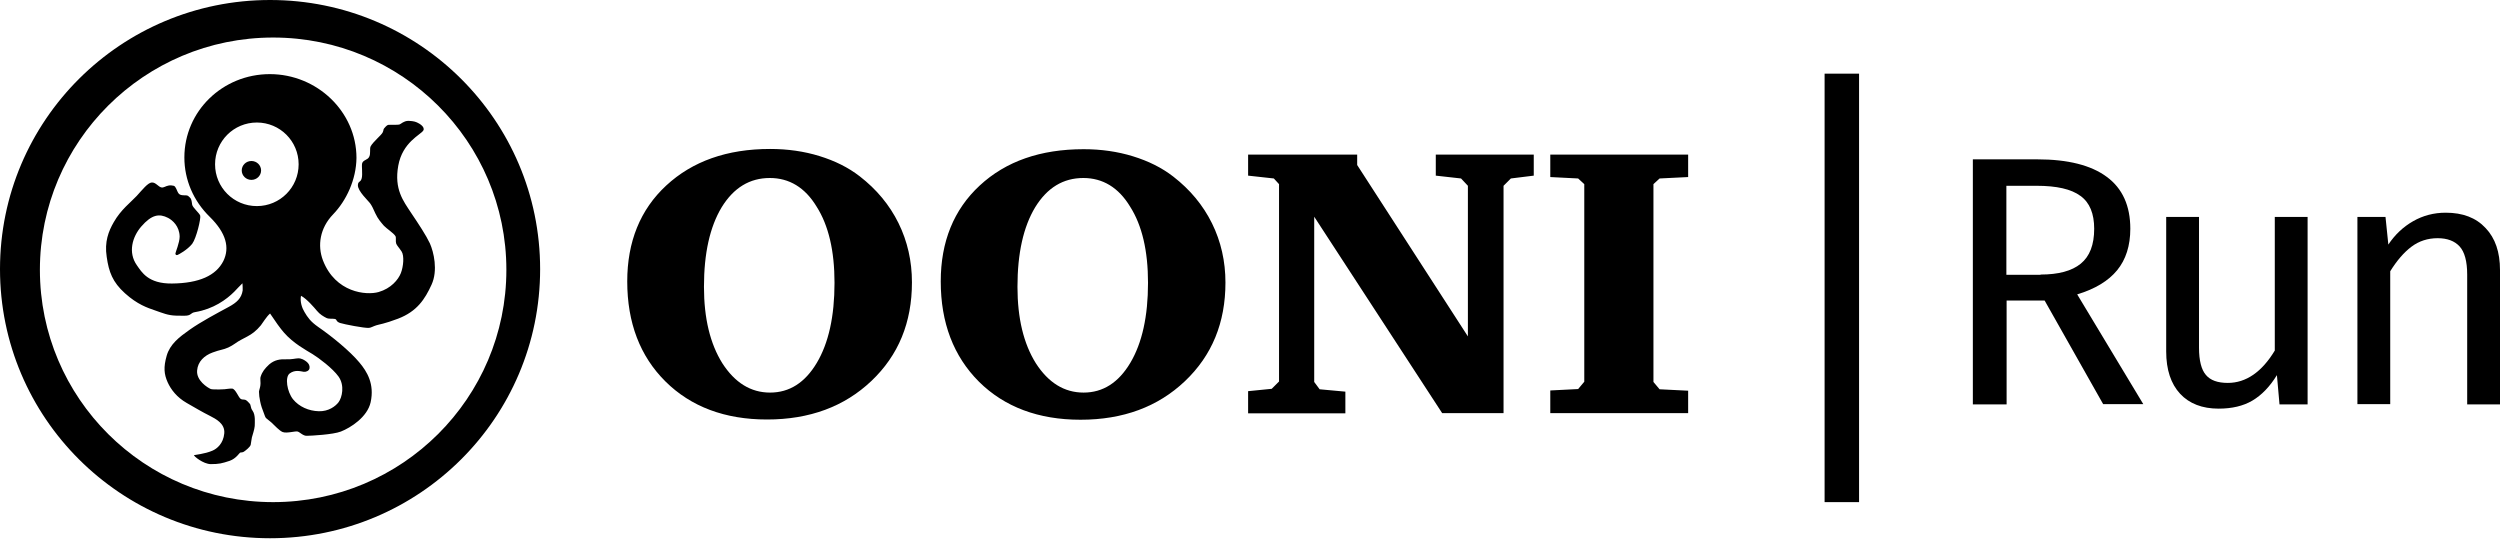
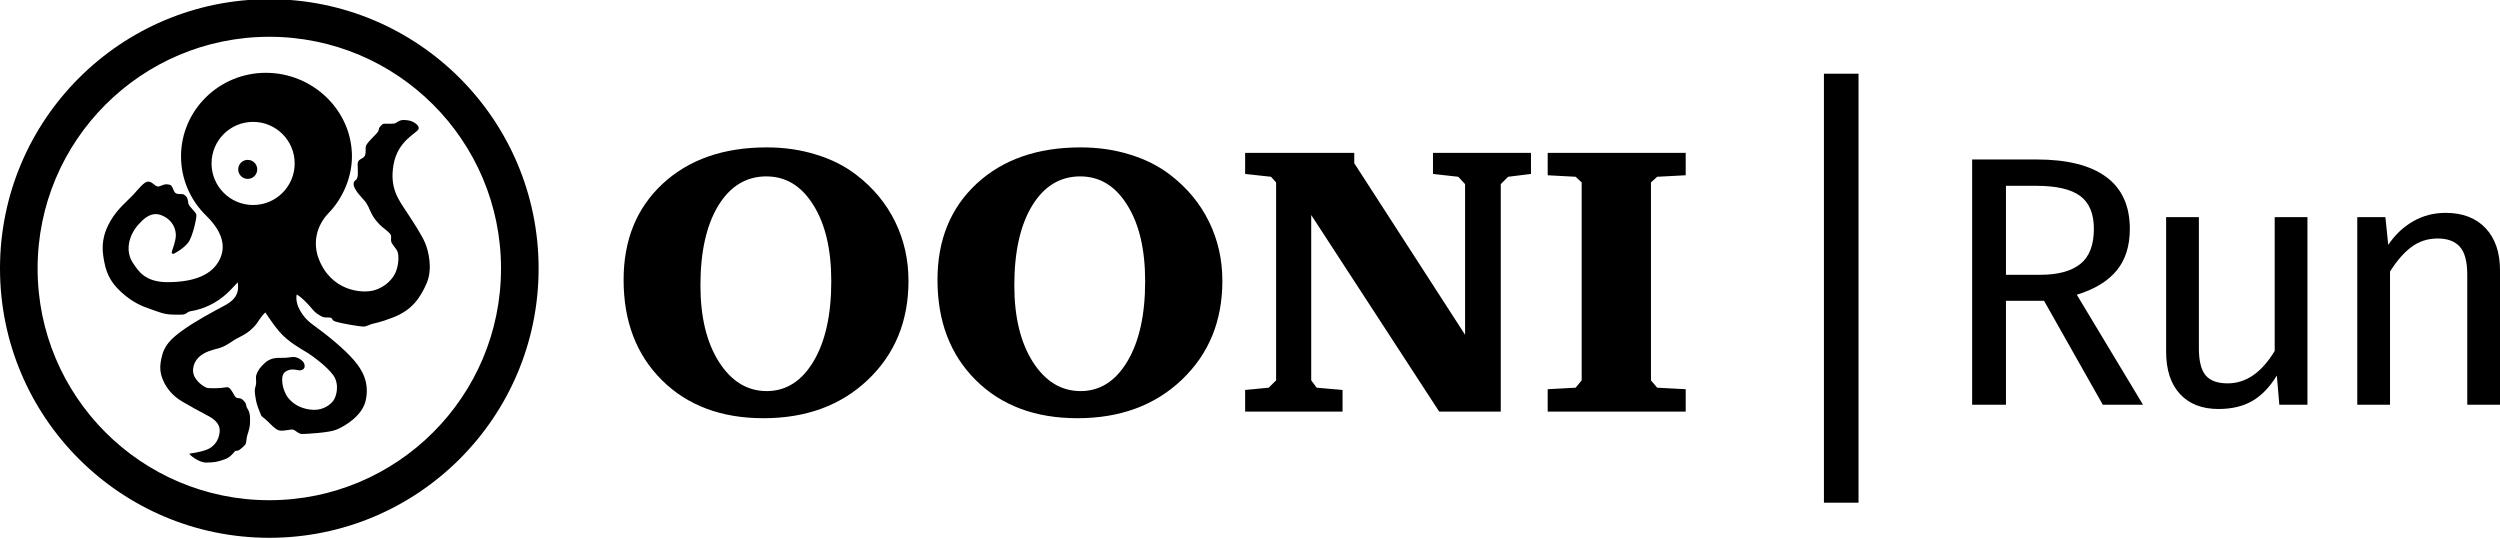
- <svg xmlns="http://www.w3.org/2000/svg" version="1.1" x="0px" y="0px" viewBox="0 0 1059 227.9" enable-background="new 0 0 1059 227.9" xml:space="preserve">
+ <svg xmlns="http://www.w3.org/2000/svg" version="1.1" x="0px" y="0px" viewBox="0 0 1057.904 227.923" enable-background="new 0 0 1057.904 227.923" xml:space="preserve">
  <g id="Layer_1">
</g>
  <g id="Logo">
    <g>
-       <g id="Page-1_12_">
-         <g id="Wordmark-Horizontal_12_">
-           <g id="Logo-wordmark-HORIZ_12_" transform="translate(1, 1)">
-             <g>
-               <g>
-                 <path d="M113.4-1C50.2-1-1,50-1,113s51.2,114,114.4,114s114.4-51,114.4-114S176.6-1,113.4-1z M114.7,211.7         c-54.6,0-98.8-44.1-98.8-98.4s44.2-98.4,98.8-98.4s98.8,44.1,98.8,98.4S169.3,211.7,114.7,211.7z" />
-               </g>
-               <g>
-                 <path d="M173.1,89.1c-3.2-4.9-7.2-9.9-5.4-19.9c1.8-10,9.5-13.1,10.6-14.9c0.9-1.5-1.7-3-2.4-3.3c-0.8-0.4-1.6-0.7-3.7-0.8         c-0.1,0-0.3,0-0.4,0c-1.8,0.1-2.8,1.2-3.5,1.5c-0.8,0.3-4.4,0.1-4.9,0.2c-0.5,0.1-1.5,1.2-1.7,1.5c-0.4,0.5-0.1,0.6-0.6,1.7         c-0.5,1.1-4.1,4-5.1,5.9c-0.5,1,0.1,3.1-0.6,4.4c-0.6,1.4-2.6,1.3-3,2.8c-0.3,1.1,0.3,4.7-0.2,6.4c-0.5,1.8-1.5,1-1.6,2.8         c-0.1,2.6,4.5,6.7,5.3,7.9c0.8,1.2,1.1,1.9,2.1,4.1c1.1,2.4,2.5,3.9,3.6,5.2c1.1,1.2,4.1,3.1,4.9,4.4c0.4,0.7,0,2.1,0.3,3.1         c0.3,0.9,1.1,1.6,2.3,3.4c1.2,1.8,0.8,6.4-0.3,9.2c-1.1,2.8-4.2,6.5-9.4,8c-5.2,1.5-18.3,0.3-23.6-13.4         c-2.4-6.3-1.3-13.7,4.3-19.5c5.6-5.8,9.8-14.7,9.9-23.9c0-19.6-16.7-35.5-36.7-35.5S77.1,46.1,77.1,65.7         c0,9.4,3.8,18.4,10.8,25.2c6.9,6.8,8.5,13,5.7,18.7c-3.1,6.1-10.2,9.4-21.8,9.5c-10.1,0.1-12.8-4.9-14.8-7.7         c-3.9-5.5-1.9-12.1,1.8-16.4c4.5-5.2,7.7-5.6,11.4-3.7c1.9,1,4.8,3.5,4.9,7.9c0,2.6-1.8,6.7-1.8,7.2s0.4,0.8,0.9,0.6         c0.5-0.2,4.1-2.1,6.2-4.7c1.8-2.4,3.8-10.9,3.4-12c-0.4-1.1-3.2-3.4-3.4-4.6c-0.1-0.7-0.2-1.7-0.5-2.4         c-0.2-0.5-0.9-1-1.2-1.3c-0.8-0.6-3,0.2-4-1c-0.8-1-1.1-3-2.1-3.3c-0.5-0.1-1.4-0.3-2.2-0.1c-1.2,0.2-2.1,1-3,0.8         c-1.3-0.2-2.4-2.2-4.1-2.1c-1.7,0.1-4,3.1-6.4,5.7c-2.4,2.6-6.7,5.8-9.7,11.1c-2.2,3.8-4,8.3-3,14.7         c0.9,6.4,2.5,10.7,7.7,15.4c5.3,4.8,9.6,6.2,12.8,7.3c3.2,1.1,5.4,2.1,8.8,2.2c1.2,0,3.7,0.1,4.5,0c2.1-0.2,1.7-1.2,3.7-1.5         c7.7-1.3,13.2-5.3,16.5-8.6c0.8-0.9,3.1-3.2,3.5-3.6c0.1,0.6,0.1,2.5,0.1,3c-0.5,3.4-2.6,5.2-5.9,7         c-4.8,2.6-11.8,6.3-16.6,9.7c-4.4,3.1-8.3,6.1-9.7,11c-1.4,4.9-1.1,7.8,0.4,11.2c1.4,3.1,3.9,6.4,8.1,8.8         c3.5,2,6.5,3.8,9.9,5.5c2.3,1.2,6.4,3.2,6,7.4c-0.4,4.3-3.1,6.5-5,7.3c-3.2,1.4-7.7,1.8-7.8,1.9c-0.3,0.3,3.9,3.8,7.1,3.8         c3.5,0,4.7-0.3,8-1.4c2.8-1,4.1-3.4,4.5-3.5c0.5-0.1,1.1,0,1.7-0.5c0.6-0.4,2.5-1.9,2.7-2.8c0.2-0.9,0.3-2.3,0.5-3.1         c0.2-0.8,1.1-3.4,1.2-4.8c0-1.4,0.4-4.7-0.9-6.5c-1.1-1.5-0.5-2.4-1.4-3.2c-0.1-0.1-0.9-1.1-1.6-1.4c-0.9-0.3-1.3,0-2-0.4         c-1-0.6-2.2-4.3-3.7-4.4c-0.5,0-1.1,0-1.7,0.1c-1.2,0.3-6.4,0.4-7.3,0.1c-1.4-0.6-6.2-3.6-5.8-7.9c0.3-3.7,3-6.3,6.6-7.6         c3.2-1.2,4.4-1.1,6.6-2.1c2.2-1,3.7-2.4,5.3-3.2c1.6-0.9,3.9-1.9,5.6-3.3c1-0.8,1.9-1.7,2.9-2.9c0.8-1,2.3-3.6,3.9-5         c2.2,3.3,4.3,6.3,5.9,8.1c4,4.6,9.5,7.5,12.1,9.1c2.6,1.6,8.5,6,11,9.5c2.7,3.8,1.5,8.9,0,10.9c-1.3,1.7-4.2,3.9-8.3,3.8         c-4.3-0.1-8.4-1.9-11-5.1c-2.5-3.2-3.5-9.3-1.4-10.9c2.3-1.7,4.6-0.9,6-0.7c1.1,0.1,2.2-0.5,2.4-1.4c0.2-0.9-0.1-2-1.4-3         c-0.7-0.5-1.9-1.4-3.5-1.3c-0.9,0-2.6,0.5-5,0.4c-2.5-0.1-4.9,0.2-7.2,2.2c-1.8,1.7-2.9,3-3.6,5.2c-0.3,0.8,0.1,2.6-0.1,3.6         c-0.1,1-0.5,1.9-0.6,2.7c0,1.2,0.2,2.7,0.5,4.1c0.3,1.6,0.9,3.4,1.6,5.1c0.3,0.7,0.5,1.6,0.9,2c0.5,0.5,1.3,1,2.2,1.8         c1.6,1.5,3.4,3.5,4.8,4.1c1.8,0.7,5.4-0.5,6.4-0.2c1,0.3,2.3,1.9,3.9,1.8c1.6,0,11.1-0.5,14.4-1.8         c4.1-1.6,11.2-6.1,12.6-12.4c1.7-7.7-1.5-13-4.8-16.9c-4-4.8-11.6-11-17.4-15c-3.3-2.3-4.5-4.1-5.8-6.3c-1-1.6-2-4.3-1.5-6.9         c2.4,1.2,5.7,5.1,6.7,6.3c1.3,1.6,2.9,2.5,4.1,3.1c1.1,0.5,2.5,0.2,3.5,0.4c1.1,0.2,0.3,1,2.2,1.7c1.9,0.6,10.2,2.2,12.2,2.1         c0.8,0,1.9-0.7,3.2-1.1c1.2-0.4,3.4-0.6,9.2-2.8c8.1-3.1,11.4-8.3,14.2-14.4s0.9-13.9-0.7-17.5         C179.5,98.7,176.4,94,173.1,89.1z M107.8,86.3c-9.8,0-17.7-7.9-17.7-17.7c0-9.8,7.9-17.7,17.7-17.7s17.7,7.9,17.7,17.7         C125.5,78.4,117.6,86.3,107.8,86.3z" />
-               </g>
-               <g>
-                 <ellipse cx="105.5" cy="71.2" rx="4.1" ry="4" />
-               </g>
-             </g>
-             <g id="Wordmark_12_" transform="translate(206, 68)">
-               <g id="Fill-10_12_">
-                 <path d="M58.7,50.2c0-16.8,5.5-30.4,16.5-40.6C86.3-0.7,101-5.9,119.2-5.9c7.5,0,14.4,1,20.9,3c6.5,2,12.2,4.8,17.1,8.6         c7.1,5.5,12.6,12.1,16.4,19.8c3.8,7.7,5.7,16.1,5.7,25.1c0,17-5.7,30.9-17.2,41.8c-11.4,10.8-26.1,16.3-44.2,16.3         c-17.8,0-32.2-5.4-43-16.1C64.1,81.9,58.7,67.7,58.7,50.2L58.7,50.2z M119.1,6.4c-8.5,0-15.3,4.1-20.4,12.4         c-5,8.3-7.5,19.5-7.5,33.7c0,13.3,2.6,24.1,7.8,32.4c5.3,8.2,12,12.4,20.2,12.4S134,93.1,139,84.7c5-8.4,7.5-19.7,7.5-33.9         c0-13.5-2.5-24.3-7.6-32.3C134,10.4,127.3,6.4,119.1,6.4L119.1,6.4z M191.5,50.2c0-16.8,5.5-30.4,16.5-40.6         c11.1-10.3,25.8-15.4,44-15.4c7.5,0,14.4,1,20.9,3c6.5,2,12.2,4.8,17.1,8.6c7.1,5.5,12.6,12.1,16.4,19.8         c3.8,7.7,5.7,16.1,5.7,25.1c0,17-5.7,30.9-17.2,41.8c-11.4,10.8-26.1,16.3-44.2,16.3c-17.8,0-32.2-5.4-43-16.1         C196.9,81.9,191.5,67.7,191.5,50.2L191.5,50.2z M251.9,6.4c-8.5,0-15.3,4.1-20.4,12.4c-5,8.3-7.5,19.5-7.5,33.7         c0,13.3,2.6,24.1,7.8,32.4c5.3,8.2,12,12.4,20.2,12.4c8.2,0,14.8-4.2,19.8-12.6c5-8.4,7.5-19.7,7.5-33.9         c0-13.5-2.5-24.3-7.6-32.3C266.8,10.4,260.1,6.4,251.9,6.4L251.9,6.4z M321.7,105.9v-9.2l10-1l3.1-3.1V9l-2.2-2.4l-10.9-1.2         v-8.9h46.2v4.4l46.9,72.6V9.7l-2.9-3.1l-10.7-1.2v-8.9h41.5v8.9L433,6.6l-3.1,3.1v96.3h-26l-54.2-83.2v70l2.3,3.1l10.9,1v9.2         H321.7z M449.7,105.9v-9.5l11.8-0.6l2.6-3.1V9l-2.6-2.4l-11.8-0.6v-9.5h58.4v9.5L496,6.6L493.4,9v83.8l2.6,3.1l12.1,0.6v9.5         H449.7z" />
+       <g>
+         <g>
+           <line x1="779.138" y1="31.193" x2="779.138" y2="212.718" />
+         </g>
+         <g>
+           <rect x="771.815" y="31.192" width="14.644" height="181.527" />
+         </g>
+       </g>
+       <g>
+         <path d="M864.961,127.28h-16.116v43.981h-14.309V67.483h27.262c12.954,0,22.768,2.462,29.447,7.38     c6.677,4.921,10.016,12.252,10.016,21.991c0,7.23-1.858,13.104-5.572,17.623c-3.717,4.519-9.339,7.933-16.87,10.242     l28.016,46.542h-17.02L864.961,127.28z M863.304,116.284c7.531,0,13.203-1.53,17.021-4.594c3.814-3.062,5.724-8.006,5.724-14.836     c0-6.425-1.935-11.071-5.8-13.933c-3.866-2.862-10.067-4.292-18.602-4.292h-12.803v37.655H863.304z" />
+         <path d="M976.421,171.261h-11.898l-1.055-12.351c-3.013,4.921-6.477,8.51-10.393,10.77c-3.917,2.259-8.688,3.389-14.31,3.389     c-6.929,0-12.351-2.109-16.267-6.326c-3.917-4.217-5.875-10.19-5.875-17.924V91.884h13.857v55.429     c0,5.422,0.953,9.263,2.862,11.522c1.906,2.259,5.02,3.389,9.338,3.389c7.731,0,14.358-4.568,19.882-13.707V91.884h13.857     V171.261z" />
+         <path d="M1051.804,96.553c4.066,4.319,6.1,10.242,6.1,17.773v56.935h-13.856v-54.977c0-5.622-1.055-9.588-3.163-11.899     c-2.109-2.309-5.223-3.464-9.339-3.464c-4.218,0-7.934,1.205-11.146,3.615c-3.215,2.41-6.227,5.875-9.037,10.393v56.333h-13.857     V91.884h11.899l1.205,11.749c2.811-4.218,6.3-7.531,10.469-9.941c4.165-2.41,8.759-3.615,13.781-3.615     C1042.089,90.076,1047.737,92.237,1051.804,96.553z" />
+       </g>
+     </g>
+     <g>
+       <g>
+         <g id="Page-1_5_">
+           <g id="Wordmark-Horizontal_5_">
+             <g id="Logo-wordmark-HORIZ_5_" transform="translate(1, 1)">
+               <g id="Wordmark_5_" transform="translate(206, 68)">
+                 <g id="Fill-10_5_">
+                   <g>
+                     <path d="M56.885,49.395c0-16.843,5.511-30.388,16.536-40.643c11.078-10.254,25.75-15.38,44.02-15.38           c7.456,0,14.405,1.008,20.851,3.028c6.496,1.965,12.196,4.834,17.096,8.606c7.136,5.473,12.594,12.061,16.378,19.765           c3.781,7.704,5.67,16.071,5.67,25.102c0,17.001-5.725,30.949-17.176,41.839c-11.395,10.84-26.123,16.257-44.176,16.257           c-17.844,0-32.168-5.365-42.982-16.096C62.29,81.14,56.885,66.981,56.885,49.395L56.885,49.395z M117.28,5.644           c-8.521,0-15.312,4.143-20.37,12.433c-5.008,8.287-7.511,19.524-7.511,33.708c0,13.337,2.61,24.122,7.831,32.356           c5.272,8.234,12.01,12.352,20.211,12.352s14.806-4.196,19.811-12.591c5.008-8.395,7.511-19.684,7.511-33.869           c0-13.496-2.531-24.252-7.589-32.276C132.166,9.682,125.536,5.644,117.28,5.644L117.28,5.644z M189.707,49.395           c0-16.843,5.514-30.388,16.536-40.643c11.078-10.254,25.753-15.38,44.02-15.38c7.456,0,14.405,1.008,20.851,3.028           c6.496,1.965,12.196,4.834,17.096,8.606c7.136,5.473,12.597,12.061,16.378,19.765c3.781,7.704,5.672,16.071,5.672,25.102           c0,17.001-5.725,30.949-17.176,41.839c-11.398,10.84-26.123,16.257-44.178,16.257c-17.841,0-32.168-5.365-42.979-16.096           C195.113,81.14,189.707,66.981,189.707,49.395L189.707,49.395z M250.104,5.644c-8.521,0-15.312,4.143-20.373,12.433           c-5.008,8.287-7.509,19.524-7.509,33.708c0,13.337,2.61,24.122,7.829,32.356c5.272,8.234,12.01,12.352,20.211,12.352           c8.201,0,14.806-4.196,19.813-12.591c5.005-8.395,7.509-19.684,7.509-33.869c0-13.496-2.529-24.252-7.589-32.276           C264.988,9.682,258.359,5.644,250.104,5.644L250.104,5.644z M319.895,105.179v-9.164l9.985-0.957l3.116-3.108V8.194           l-2.156-2.392l-10.944-1.194v-8.928h46.176v4.385l46.894,72.599V8.911l-2.877-3.108l-10.705-1.194v-8.928h41.463v8.928           l-9.667,1.194l-3.116,3.108v96.269H402.02l-54.163-83.198V91.95l2.315,3.108l10.944,0.957v9.164H319.895z M447.924,105.179           v-9.483l11.824-0.638l2.557-3.108V8.194l-2.557-2.392l-11.824-0.636v-9.485h58.4v9.485l-12.065,0.636l-2.635,2.392V91.95           l2.635,3.108l12.065,0.638v9.483H447.924z" />
+                   </g>
+                 </g>
              </g>
            </g>
          </g>
        </g>
      </g>
+       <path d="M113.96-0.343C51.022-0.343,0,50.679,0,113.617c0,62.938,51.022,113.96,113.96,113.96    c62.938,0,113.96-51.022,113.96-113.96C227.92,50.679,176.898-0.343,113.96-0.343z M113.96,211.668    c-54.151,0-98.05-43.9-98.05-98.051c0-54.152,43.899-98.051,98.05-98.051c54.151,0,98.05,43.899,98.05,98.051    C212.01,167.768,168.111,211.668,113.96,211.668z" />
+       <path d="M179.786,102.563c-1.577-3.536-4.671-8.229-7.856-13.097c-3.185-4.868-7.175-9.837-5.396-19.814    s9.395-13.037,10.478-14.87c0.866-1.468-1.711-2.953-2.353-3.259c-0.779-0.369-1.627-0.658-3.674-0.748    c-0.127-0.006-0.252-0.007-0.372-0.002c-1.804,0.065-2.765,1.197-3.508,1.446c-0.806,0.27-4.339,0.056-4.828,0.158    c-0.535,0.112-1.474,1.243-1.675,1.531c-0.351,0.507-0.081,0.633-0.58,1.68c-0.501,1.046-4.071,4.023-5.048,5.879    c-0.523,0.994,0.064,3.05-0.574,4.415c-0.636,1.365-2.547,1.298-2.954,2.794c-0.299,1.101,0.272,4.638-0.209,6.364    c-0.499,1.788-1.534,0.982-1.599,2.806c-0.091,2.57,4.452,6.667,5.226,7.85c0.774,1.184,1.084,1.88,2.041,4.042    c1.066,2.412,2.503,3.915,3.584,5.141c1.081,1.225,4.056,3.103,4.825,4.417c0.427,0.731-0.038,2.126,0.251,3.041    c0.272,0.865,1.054,1.622,2.282,3.397c1.228,1.774,0.817,6.391-0.294,9.181c-1.111,2.792-4.138,6.49-9.316,7.944    c-5.178,1.453-18.179,0.264-23.386-13.397c-2.394-6.283-1.295-13.634,4.3-19.417c5.594-5.783,9.767-14.628,9.781-23.842    c0-19.547-16.591-35.394-36.423-35.394c-19.832,0-35.909,15.846-35.909,35.394c0.008,9.38,3.794,18.375,10.682,25.1    c6.889,6.725,8.445,12.975,5.621,18.61c-3.056,6.097-10.101,9.392-21.68,9.489c-9.979,0.084-12.679-4.872-14.702-7.72    c-3.882-5.461-1.872-12.087,1.769-16.341c4.422-5.168,7.687-5.614,11.277-3.681c1.927,1.038,4.774,3.456,4.839,7.863    c0.038,2.625-1.738,6.691-1.738,7.206c0,0.515,0.419,0.836,0.869,0.643c0.451-0.193,4.066-2.107,6.112-4.729    c1.831-2.346,3.796-10.873,3.41-11.967c-0.386-1.093-3.168-3.368-3.361-4.591c-0.115-0.726-0.2-1.655-0.542-2.417    c-0.234-0.52-0.873-0.998-1.212-1.259c-0.836-0.645-3.024,0.161-3.925-0.966c-0.772-0.965-1.094-2.992-2.123-3.249    c-0.468-0.118-1.367-0.306-2.189-0.138c-1.182,0.241-2.07,0.954-2.99,0.846c-1.285-0.15-2.381-2.188-4.118-2.058    c-1.728,0.127-3.924,3.088-6.305,5.661c-2.381,2.574-6.607,5.824-9.586,11.066c-2.16,3.801-3.925,8.3-3.024,14.669    c0.901,6.37,2.47,10.662,7.592,15.344c5.269,4.816,9.522,6.209,12.674,7.303c3.153,1.093,5.34,2.114,8.75,2.22    c1.175,0.036,3.678,0.114,4.508,0.024c2.101-0.225,1.674-1.15,3.631-1.473c7.623-1.254,13.051-5.234,16.351-8.594    c0.84-0.855,3.042-3.206,3.453-3.612c0.103,0.585,0.134,2.465,0.068,2.953c-0.457,3.347-2.545,5.22-5.892,7.005    c-4.777,2.547-11.713,6.292-16.469,9.62c-4.399,3.081-8.28,6.074-9.644,10.988c-1.365,4.913-1.091,7.733,0.41,11.123    c1.37,3.092,3.867,6.392,8.052,8.803c3.462,1.994,6.492,3.748,9.832,5.463c2.298,1.18,6.318,3.18,5.955,7.366    c-0.369,4.244-3.116,6.489-4.981,7.302c-3.203,1.397-7.592,1.762-7.78,1.911c-0.331,0.264,3.821,3.773,7.007,3.752    c3.479-0.022,4.712-0.256,7.938-1.387c2.805-0.983,4.027-3.435,4.482-3.526c0.455-0.091,1.12-0.037,1.729-0.479    c0.593-0.431,2.479-1.889,2.706-2.752c0.228-0.865,0.274-2.32,0.501-3.094c0.228-0.774,1.137-3.388,1.183-4.799    c0.046-1.411,0.411-4.641-0.853-6.495c-1.047-1.536-0.501-2.343-1.376-3.173c-0.145-0.138-0.881-1.112-1.553-1.364    c-0.87-0.325-1.325-0.041-1.949-0.387c-0.996-0.554-2.187-4.288-3.625-4.392c-0.525-0.037-1.135-0.006-1.665,0.122    c-1.182,0.285-6.359,0.419-7.289,0.061c-1.439-0.554-6.13-3.549-5.732-7.871c0.343-3.713,2.988-6.24,6.574-7.552    c3.202-1.172,4.322-1.069,6.505-2.115c2.153-1.031,3.663-2.342,5.301-3.206c1.637-0.865,3.855-1.899,5.538-3.31    c0.96-0.804,1.922-1.716,2.83-2.859c0.779-0.977,2.266-3.628,3.854-4.943c2.172,3.321,4.295,6.245,5.862,8.063    c3.98,4.617,9.417,7.426,11.964,9.019c2.547,1.591,8.392,5.973,10.896,9.476c2.685,3.752,1.455,8.893-0.023,10.849    c-1.279,1.694-4.185,3.891-8.188,3.8c-4.282-0.097-8.384-1.855-10.896-5.096c-2.502-3.231-3.477-9.295-1.342-10.895    c2.296-1.721,4.545-0.901,5.96-0.729c1.108,0.135,2.161-0.455,2.343-1.365c0.181-0.91-0.114-2.002-1.342-2.957    c-0.652-0.507-1.851-1.347-3.505-1.326c-0.907,0.011-2.616,0.45-4.934,0.369c-2.461-0.085-4.885,0.178-7.111,2.235    c-1.831,1.694-2.882,3.032-3.566,5.154c-0.261,0.807,0.055,2.542-0.054,3.575c-0.108,1.043-0.539,1.86-0.547,2.663    c-0.013,1.193,0.182,2.654,0.454,4.08c0.303,1.587,0.88,3.421,1.594,5.045c0.292,0.665,0.527,1.575,0.903,1.979    c0.456,0.491,1.328,0.999,2.154,1.805c1.564,1.526,3.378,3.495,4.808,4.061c1.776,0.703,5.368-0.523,6.369-0.205    c1,0.318,2.286,1.885,3.832,1.84c1.548-0.045,11.027-0.491,14.297-1.796c4.086-1.63,11.134-6.121,12.519-12.372    c1.708-7.707-1.53-12.98-4.779-16.837c-4.012-4.762-11.54-10.914-17.219-14.989c-3.253-2.334-4.487-4.109-5.745-6.228    c-0.956-1.61-1.969-4.33-1.461-6.826c2.34,1.225,5.684,5.042,6.662,6.261c1.26,1.567,2.866,2.522,4.108,3.132    c1.099,0.541,2.472,0.231,3.518,0.413c1.046,0.181,0.297,1.038,2.162,1.675c1.866,0.636,10.112,2.161,12.096,2.091    c0.811-0.029,1.897-0.657,3.18-1.059c1.228-0.385,3.329-0.558,9.162-2.836c7.999-3.125,11.36-8.221,14.064-14.315    C183.193,113.88,181.362,106.099,179.786,102.563z M107.106,86.751c-9.714,0-17.589-7.874-17.589-17.588    c0-9.715,7.875-17.589,17.589-17.589s17.589,7.874,17.589,17.589C124.696,78.877,116.82,86.751,107.106,86.751z" />
      <g>
        <g>
-           <line x1="780.2" y1="31.2" x2="780.2" y2="212.7" />
+           <path d="M104.826,67.652c2.224,0,4.026,1.802,4.026,4.026c0,2.224-1.802,4.026-4.026,4.026c-2.224,0-4.026-1.802-4.026-4.026      C100.8,69.454,102.602,67.652,104.826,67.652" />
        </g>
-         <g>
-           <rect x="772.9" y="31.2" width="14.6" height="181.5" />
-         </g>
-       </g>
-       <g>
-         <path d="M866.1,127.3h-16.1v44h-14.3V67.5h27.3c13,0,22.8,2.5,29.4,7.4c6.7,4.9,10,12.3,10,22c0,7.2-1.9,13.1-5.6,17.6     c-3.7,4.5-9.3,7.9-16.9,10.2l28,46.5h-17L866.1,127.3z M864.4,116.3c7.5,0,13.2-1.5,17-4.6c3.8-3.1,5.7-8,5.7-14.8     c0-6.4-1.9-11.1-5.8-13.9c-3.9-2.9-10.1-4.3-18.6-4.3h-12.8v37.7H864.4z" />
-         <path d="M977.5,171.3h-11.9l-1.1-12.4c-3,4.9-6.5,8.5-10.4,10.8c-3.9,2.3-8.7,3.4-14.3,3.4c-6.9,0-12.4-2.1-16.3-6.3     c-3.9-4.2-5.9-10.2-5.9-17.9V91.9h13.9v55.4c0,5.4,1,9.3,2.9,11.5c1.9,2.3,5,3.4,9.3,3.4c7.7,0,14.4-4.6,19.9-13.7V91.9h13.9     V171.3z" />
-         <path d="M1052.9,96.6c4.1,4.3,6.1,10.2,6.1,17.8v56.9h-13.9v-55c0-5.6-1.1-9.6-3.2-11.9c-2.1-2.3-5.2-3.5-9.3-3.5     c-4.2,0-7.9,1.2-11.1,3.6c-3.2,2.4-6.2,5.9-9,10.4v56.3h-13.9V91.9h11.9l1.2,11.7c2.8-4.2,6.3-7.5,10.5-9.9     c4.2-2.4,8.8-3.6,13.8-3.6C1043.2,90.1,1048.8,92.2,1052.9,96.6z" />
      </g>
    </g>
  </g>
</svg>
